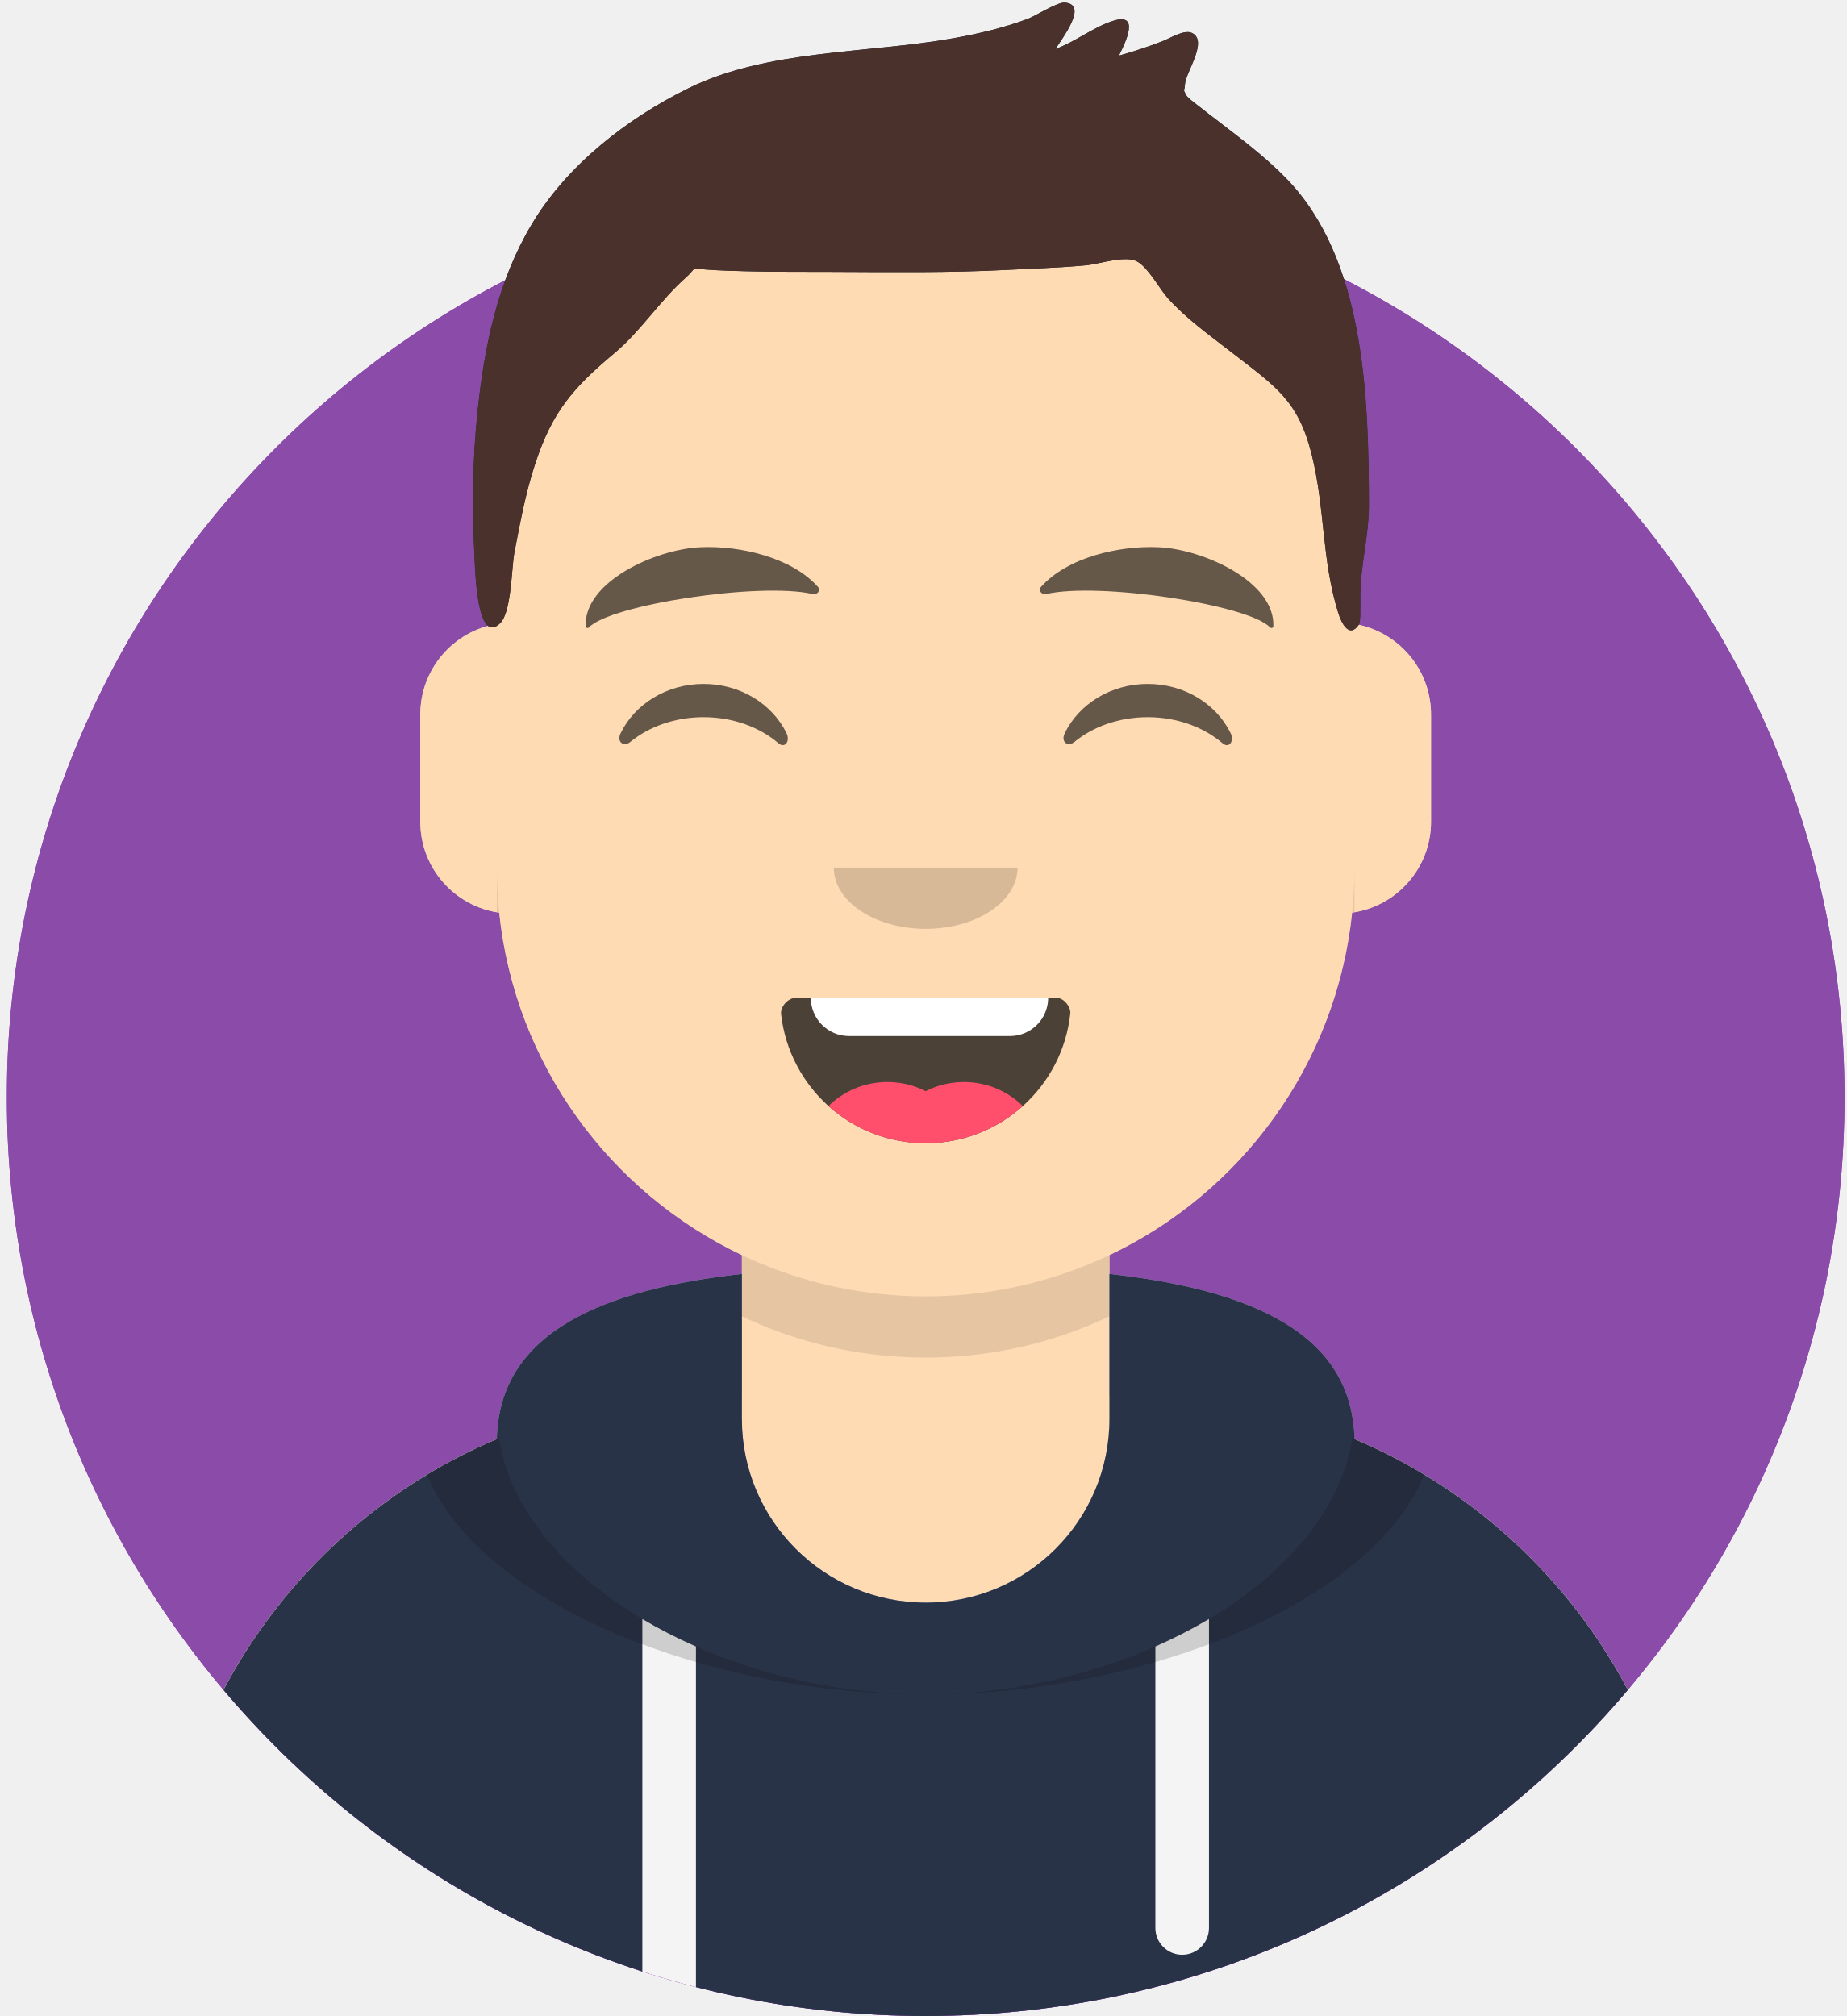
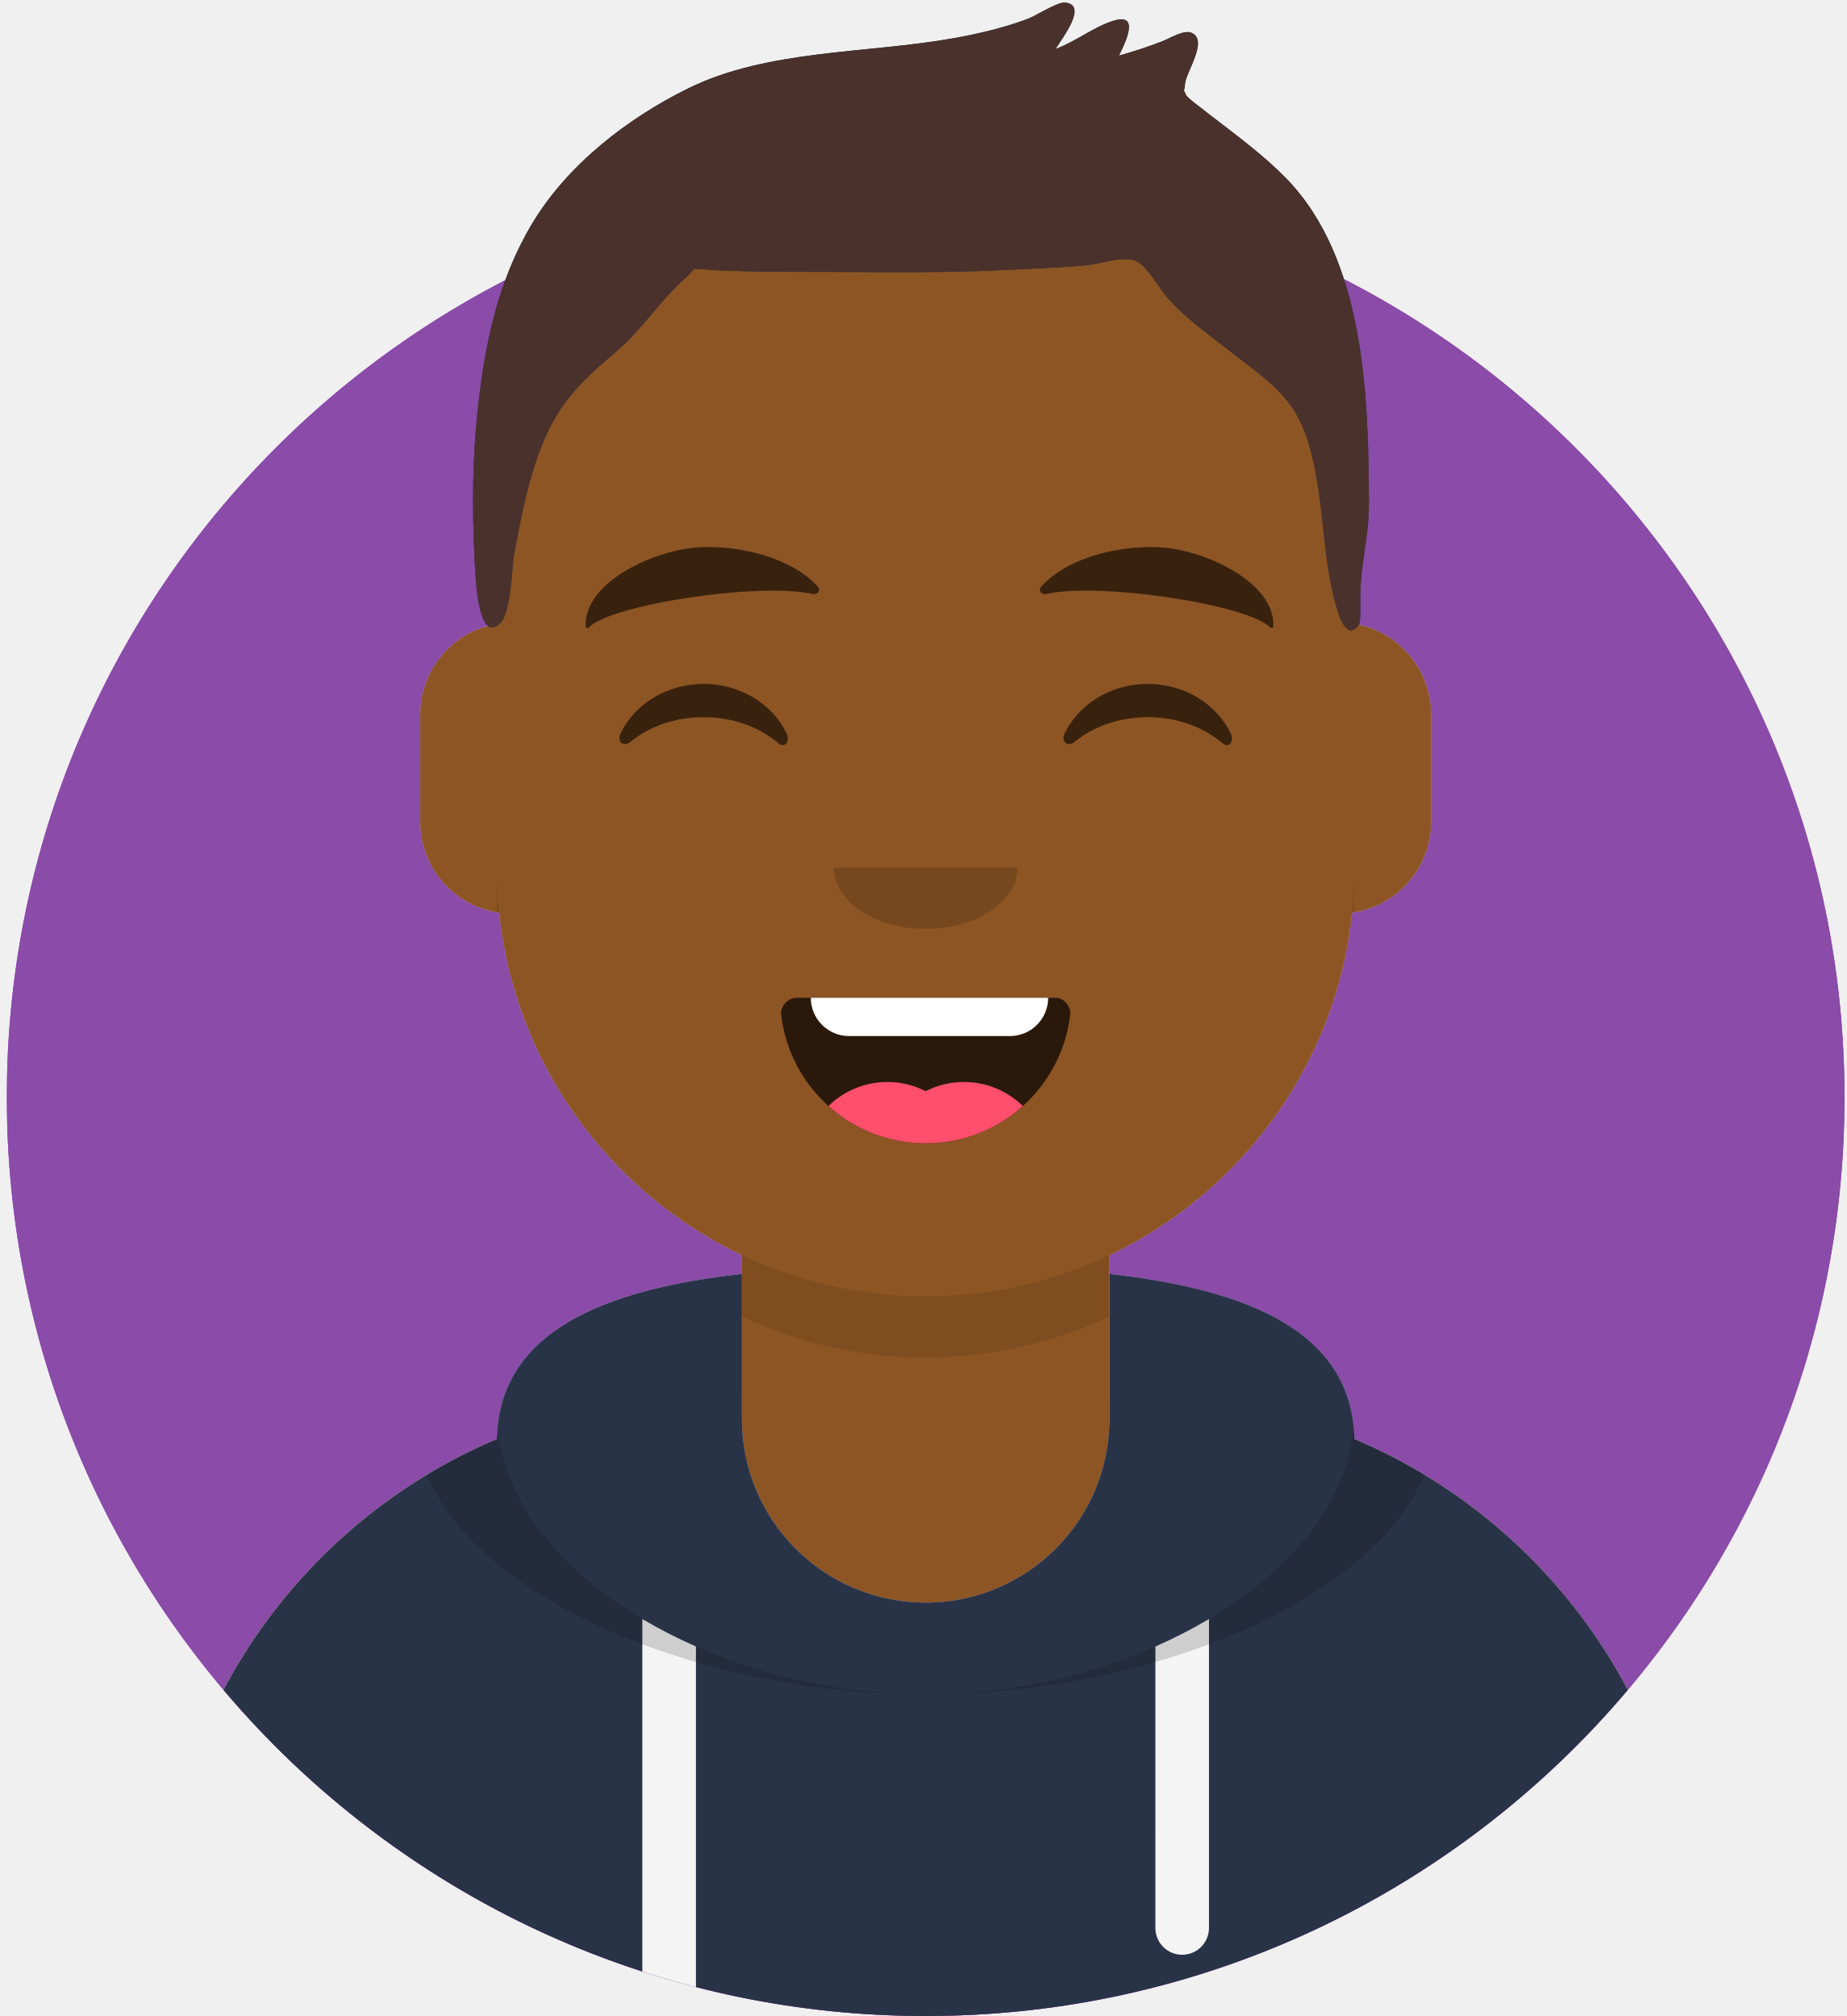
<svg xmlns="http://www.w3.org/2000/svg" xmlns:xlink="http://www.w3.org/1999/xlink" width="217px" height="237px" viewBox="0 0 217 237" version="1.1">
  <defs>
    <circle id="path-1" cx="108" cy="108" r="108" />
    <path d="M-3.19744231e-14,144 L-3.19744231e-14,-1.42108547e-14 L237.6,-1.42108547e-14 L237.6,144 L226.8,144 C226.8,203.647 178.447,252 118.8,252 C59.153,252 10.8,203.647 10.8,144 L10.8,144 L-3.19744231e-14,144 Z" id="path-3" />
    <path d="M90,0 C117.835,-5.11323436e-15 140.4,22.565 140.4,50.4 L140.401,55.949 C145.508,56.807 149.4,61.249 149.4,66.6 L149.4,79.2 C149.4,84.647 145.367,89.152 140.125,89.893 C138.265,107.718 127.114,122.78 111.601,130.149 L111.6,146.7 L115.2,146.7 C150.988,146.7 180,175.712 180,211.5 L180,219.6 L0,219.6 L0,211.5 C-4.38277231e-15,175.712 29.012,146.7 64.8,146.7 L68.4,146.7 L68.4,130.15 C52.886,122.78 41.735,107.718 39.875,89.893 C34.633,89.152 30.6,84.647 30.6,79.2 L30.6,66.6 C30.6,61.249 34.492,56.806 39.6,55.949 L39.6,50.4 C39.6,22.565 62.165,5.11323436e-15 90,0 Z" id="path-5" />
    <path d="M140.401,11.764 C156.691,13.587 169.2,18.597 169.2,31.569 L169.194,31.18 C192.467,41.01 208.8,64.047 208.8,90.9 L208.8,99 L28.8,99 L28.8,90.9 C28.8,64.047 45.133,41.01 68.406,31.18 C68.653,18.496 81.073,13.568 97.2,11.764 L97.2,28.8 C97.2,40.729 106.871,50.4 118.8,50.4 C130.729,50.4 140.4,40.729 140.4,28.8 L140.4,28.8 Z" id="path-7" />
    <path d="M31.606,13.615 C32.558,22.158 39.803,28.8 48.6,28.8 C57.424,28.8 64.687,22.117 65.603,13.536 C65.676,12.845 64.905,11.7 63.938,11.7 C50.534,11.7 40.264,11.7 33.378,11.7 C32.406,11.7 31.511,12.761 31.606,13.615 Z" id="path-9" />
    <rect id="path-11" x="0" y="0" width="237.6" height="252" />
    <path d="M118.135,20.928 C115.651,18.39 112.767,16.236 109.962,14.076 C109.343,13.6 108.715,13.135 108.109,12.641 C107.972,12.528 106.563,11.519 106.394,11.148 C105.988,10.254 106.224,10.95 106.28,9.884 C106.35,8.535 109.1,4.727 107.048,3.854 C106.146,3.47 104.536,4.492 103.67,4.83 C101.977,5.49 100.263,6.054 98.512,6.54 C99.351,4.869 100.95,1.524 97.944,2.419 C95.603,3.116 93.421,4.91 91.068,5.753 C91.847,4.477 94.96,0.523 92.147,0.302 C91.271,0.233 88.724,1.875 87.782,2.226 C84.959,3.275 82.075,3.953 79.111,4.487 C69.033,6.304 57.248,5.786 47.923,10.374 C40.735,13.911 33.636,19.4 29.484,26.389 C25.481,33.125 23.984,40.498 23.146,48.217 C22.532,53.882 22.482,59.738 22.769,65.424 C22.863,67.287 23.073,75.874 25.779,73.273 C27.127,71.978 27.117,66.745 27.457,64.974 C28.133,61.451 28.783,57.911 29.91,54.5 C31.895,48.49 34.238,45.687 39.184,41.547 C42.359,38.89 44.588,35.3 47.625,32.62 C48.99,31.416 47.949,31.542 50.143,31.7 C51.616,31.806 53.097,31.846 54.574,31.885 C57.99,31.974 61.412,31.951 64.829,31.963 C71.711,31.988 78.561,32.085 85.437,31.725 C88.492,31.565 91.556,31.478 94.603,31.195 C96.306,31.038 99.326,29.947 100.728,30.78 C102.01,31.543 103.342,34.034 104.263,35.054 C106.438,37.464 109.032,39.305 111.576,41.282 C116.881,45.403 119.559,46.98 121.17,53.421 C122.775,59.838 122.325,65.791 124.312,72.106 C124.662,73.217 125.586,75.13 126.726,73.415 C126.937,73.096 126.883,71.345 126.883,70.337 C126.883,66.27 127.913,63.218 127.9,59.123 C127.849,46.674 127.447,30.442 118.135,20.928 Z" id="path-13" />
  </defs>
  <g id="Website" stroke="none" stroke-width="1" fill="none" fill-rule="evenodd">
    <g id="mf-avatar" transform="translate(-10, -15)">
      <g id="Circle" transform="translate(10.8, 36)">
        <mask id="mask-2" fill="white">
          <use xlink:href="#path-1" />
        </mask>
        <use id="Circle-Background" fill="#972dc2" xlink:href="#path-1" />
        <g id="🖍-Circle-Color" mask="url(#mask-2)" fill="#8a4ca8">
          <rect id="🖍Color" x="0" y="0" width="216.445" height="216" />
        </g>
      </g>
      <mask id="mask-4" fill="white">
        <use xlink:href="#path-3" />
      </mask>
      <g id="Mask" />
      <g id="Avataaar" mask="url(#mask-4)">
        <g id="Body" transform="translate(28.8, 32.4)">
          <mask id="mask-6" fill="white">
            <use xlink:href="#path-5" />
          </mask>
          <use fill="#D0C6AC" xlink:href="#path-5" />
-           <g id="Skin/👶🏻-05-Pale" mask="url(#mask-6)" fill="#FFDBB4">
+           <g id="Skin/👶🏻-05-Pale" mask="url(#mask-6)" fill="#8D5524">
            <g transform="translate(-28.8, 0)" id="Color">
              <rect x="0" y="0" width="238.384" height="220.355" />
            </g>
          </g>
          <path d="M39.6,84.6 C39.6,112.435 62.165,135 90,135 C117.835,135 140.4,112.435 140.4,84.6 L140.4,84.6 L140.4,91.8 C140.4,119.635 117.835,142.2 90,142.2 C62.165,142.2 39.6,119.635 39.6,91.8 Z" id="Neck-Shadow" fill-opacity="0.1" fill="#000000" mask="url(#mask-6)" />
        </g>
        <g id="Clothing/Hoodie" transform="translate(0, 153)">
          <mask id="mask-8" fill="white">
            <use xlink:href="#path-7" />
          </mask>
          <use id="Hoodie" fill="#B7C1DB" fill-rule="evenodd" xlink:href="#path-7" />
          <g id="Color/Palette/Slate" mask="url(#mask-8)" fill="#293347" fill-rule="evenodd">
            <rect id="🖍Color" x="0" y="0" width="238.491" height="99" />
          </g>
          <path d="M91.8,55.565 L91.8,99 L85.5,99 L85.499,52.335 C87.483,53.514 89.592,54.594 91.8,55.565 Z M152.101,52.334 L152.1,88.65 C152.1,90.39 150.69,91.8 148.95,91.8 C147.21,91.8 145.8,90.39 145.8,88.65 L145.801,55.565 C148.009,54.594 150.118,53.513 152.101,52.334 Z" id="Straps" fill="#F4F4F4" fill-rule="evenodd" mask="url(#mask-8)" />
          <path d="M155.733,11.451 C169.28,14.013 178.65,19.118 178.65,29.077 C178.65,46.818 148.916,61.2 118.8,61.2 C88.684,61.2 58.95,46.818 58.95,29.077 C58.95,19.118 68.32,14.013 81.867,11.451 C73.689,14.466 68.4,19.534 68.4,27.969 C68.4,46.322 93.439,61.2 118.8,61.2 C144.161,61.2 169.2,46.322 169.2,27.969 C169.2,19.71 164.13,14.679 156.241,11.642 Z" id="Shadow" fill-opacity="0.16" fill="#000000" fill-rule="evenodd" mask="url(#mask-8)" />
        </g>
        <g id="Face" transform="translate(68.4, 73.8)">
          <g id="Mouth/Smile" transform="translate(1.8, 46.8)">
            <mask id="mask-10" fill="white">
              <use xlink:href="#path-9" />
            </mask>
            <use id="Mouth" fill-opacity="0.7" fill="#000000" fill-rule="evenodd" xlink:href="#path-9" />
            <path d="M39.6,1.8 L58.5,1.8 C60.985,1.8 63,3.815 63,6.3 L63,11.7 C63,14.185 60.985,16.2 58.5,16.2 L39.6,16.2 C37.115,16.2 35.1,14.185 35.1,11.7 L35.1,6.3 C35.1,3.815 37.115,1.8 39.6,1.8 Z" id="Teeth" fill="#FFFFFF" fill-rule="evenodd" mask="url(#mask-10)" />
            <g id="Tongue" stroke-width="1" fill-rule="evenodd" mask="url(#mask-10)" fill="#FF4F6D">
              <g transform="translate(34.2, 21.6)">
                <circle cx="9.9" cy="9.9" r="9.9" />
                <circle cx="18.9" cy="9.9" r="9.9" />
              </g>
            </g>
          </g>
          <g id="Nose/Default" transform="translate(25.2, 36)" fill="#000000" fill-opacity="0.16">
            <path d="M14.4,7.2 C14.4,11.176 19.235,14.4 25.2,14.4 L25.2,14.4 C31.165,14.4 36,11.176 36,7.2" id="Nose" />
          </g>
          <g id="Eyes/Happy-😁" transform="translate(0, 7.2)" fill="#000000" fill-opacity="0.6">
            <path d="M14.544,20.203 C16.206,16.784 19.948,14.4 24.298,14.4 C28.632,14.4 32.363,16.767 34.034,20.166 C34.53,21.176 33.824,22.003 33.112,21.39 C30.906,19.494 27.773,18.309 24.298,18.309 C20.931,18.309 17.886,19.421 15.694,21.214 C14.892,21.87 14.058,21.203 14.544,20.203 Z" id="Squint" />
            <path d="M66.744,20.203 C68.406,16.784 72.148,14.4 76.498,14.4 C80.832,14.4 84.563,16.767 86.234,20.166 C86.73,21.176 86.024,22.003 85.312,21.39 C83.106,19.494 79.973,18.309 76.498,18.309 C73.131,18.309 70.086,19.421 67.894,21.214 C67.092,21.87 66.258,21.203 66.744,20.203 Z" id="Squint" />
          </g>
          <g id="Eyebrow/Natural/Default-Natural" fill="#000000" fill-opacity="0.6">
            <path d="M23.435,5.589 C18.25,6.285 10.164,10.805 10.84,16.036 C10.862,16.207 11.121,16.261 11.233,16.118 C13.471,13.248 30.774,9.033 37.075,9.913 C37.652,9.994 38.032,9.399 37.639,9.027 C34.269,5.845 28.08,4.961 23.435,5.589" id="Eyebrow" transform="translate(24.3, 10.8) rotate(5) translate(-24.3, -10.8) " />
            <path d="M76.535,5.589 C71.35,6.285 63.264,10.805 63.94,16.036 C63.962,16.207 64.221,16.261 64.333,16.118 C66.571,13.248 83.874,9.033 90.175,9.913 C90.752,9.994 91.132,9.399 90.739,9.027 C87.369,5.845 81.18,4.961 76.535,5.589" id="Eyebrow" transform="translate(77.4, 10.8) scale(-1, 1) rotate(5) translate(-77.4, -10.8) " />
          </g>
        </g>
        <g id="Top">
          <mask id="mask-12" fill="white">
            <use xlink:href="#path-11" />
          </mask>
          <g id="Mask" />
          <g mask="url(#mask-12)">
            <g transform="translate(43, 15)">
              <mask id="mask-14" fill="white">
                <use xlink:href="#path-13" />
              </mask>
              <use id="Short-Hair" stroke="none" fill="#1F3140" fill-rule="evenodd" xlink:href="#path-13" />
              <g id="Color/Hair/Brown-Dark" stroke="none" fill="none" mask="url(#mask-14)" fill-rule="evenodd">
                <g transform="translate(-43.1, -15)" fill="#4A312C" id="Color">
                  <rect x="0" y="0" width="239.107" height="252.406" />
                </g>
              </g>
            </g>
          </g>
        </g>
      </g>
    </g>
  </g>
</svg>
